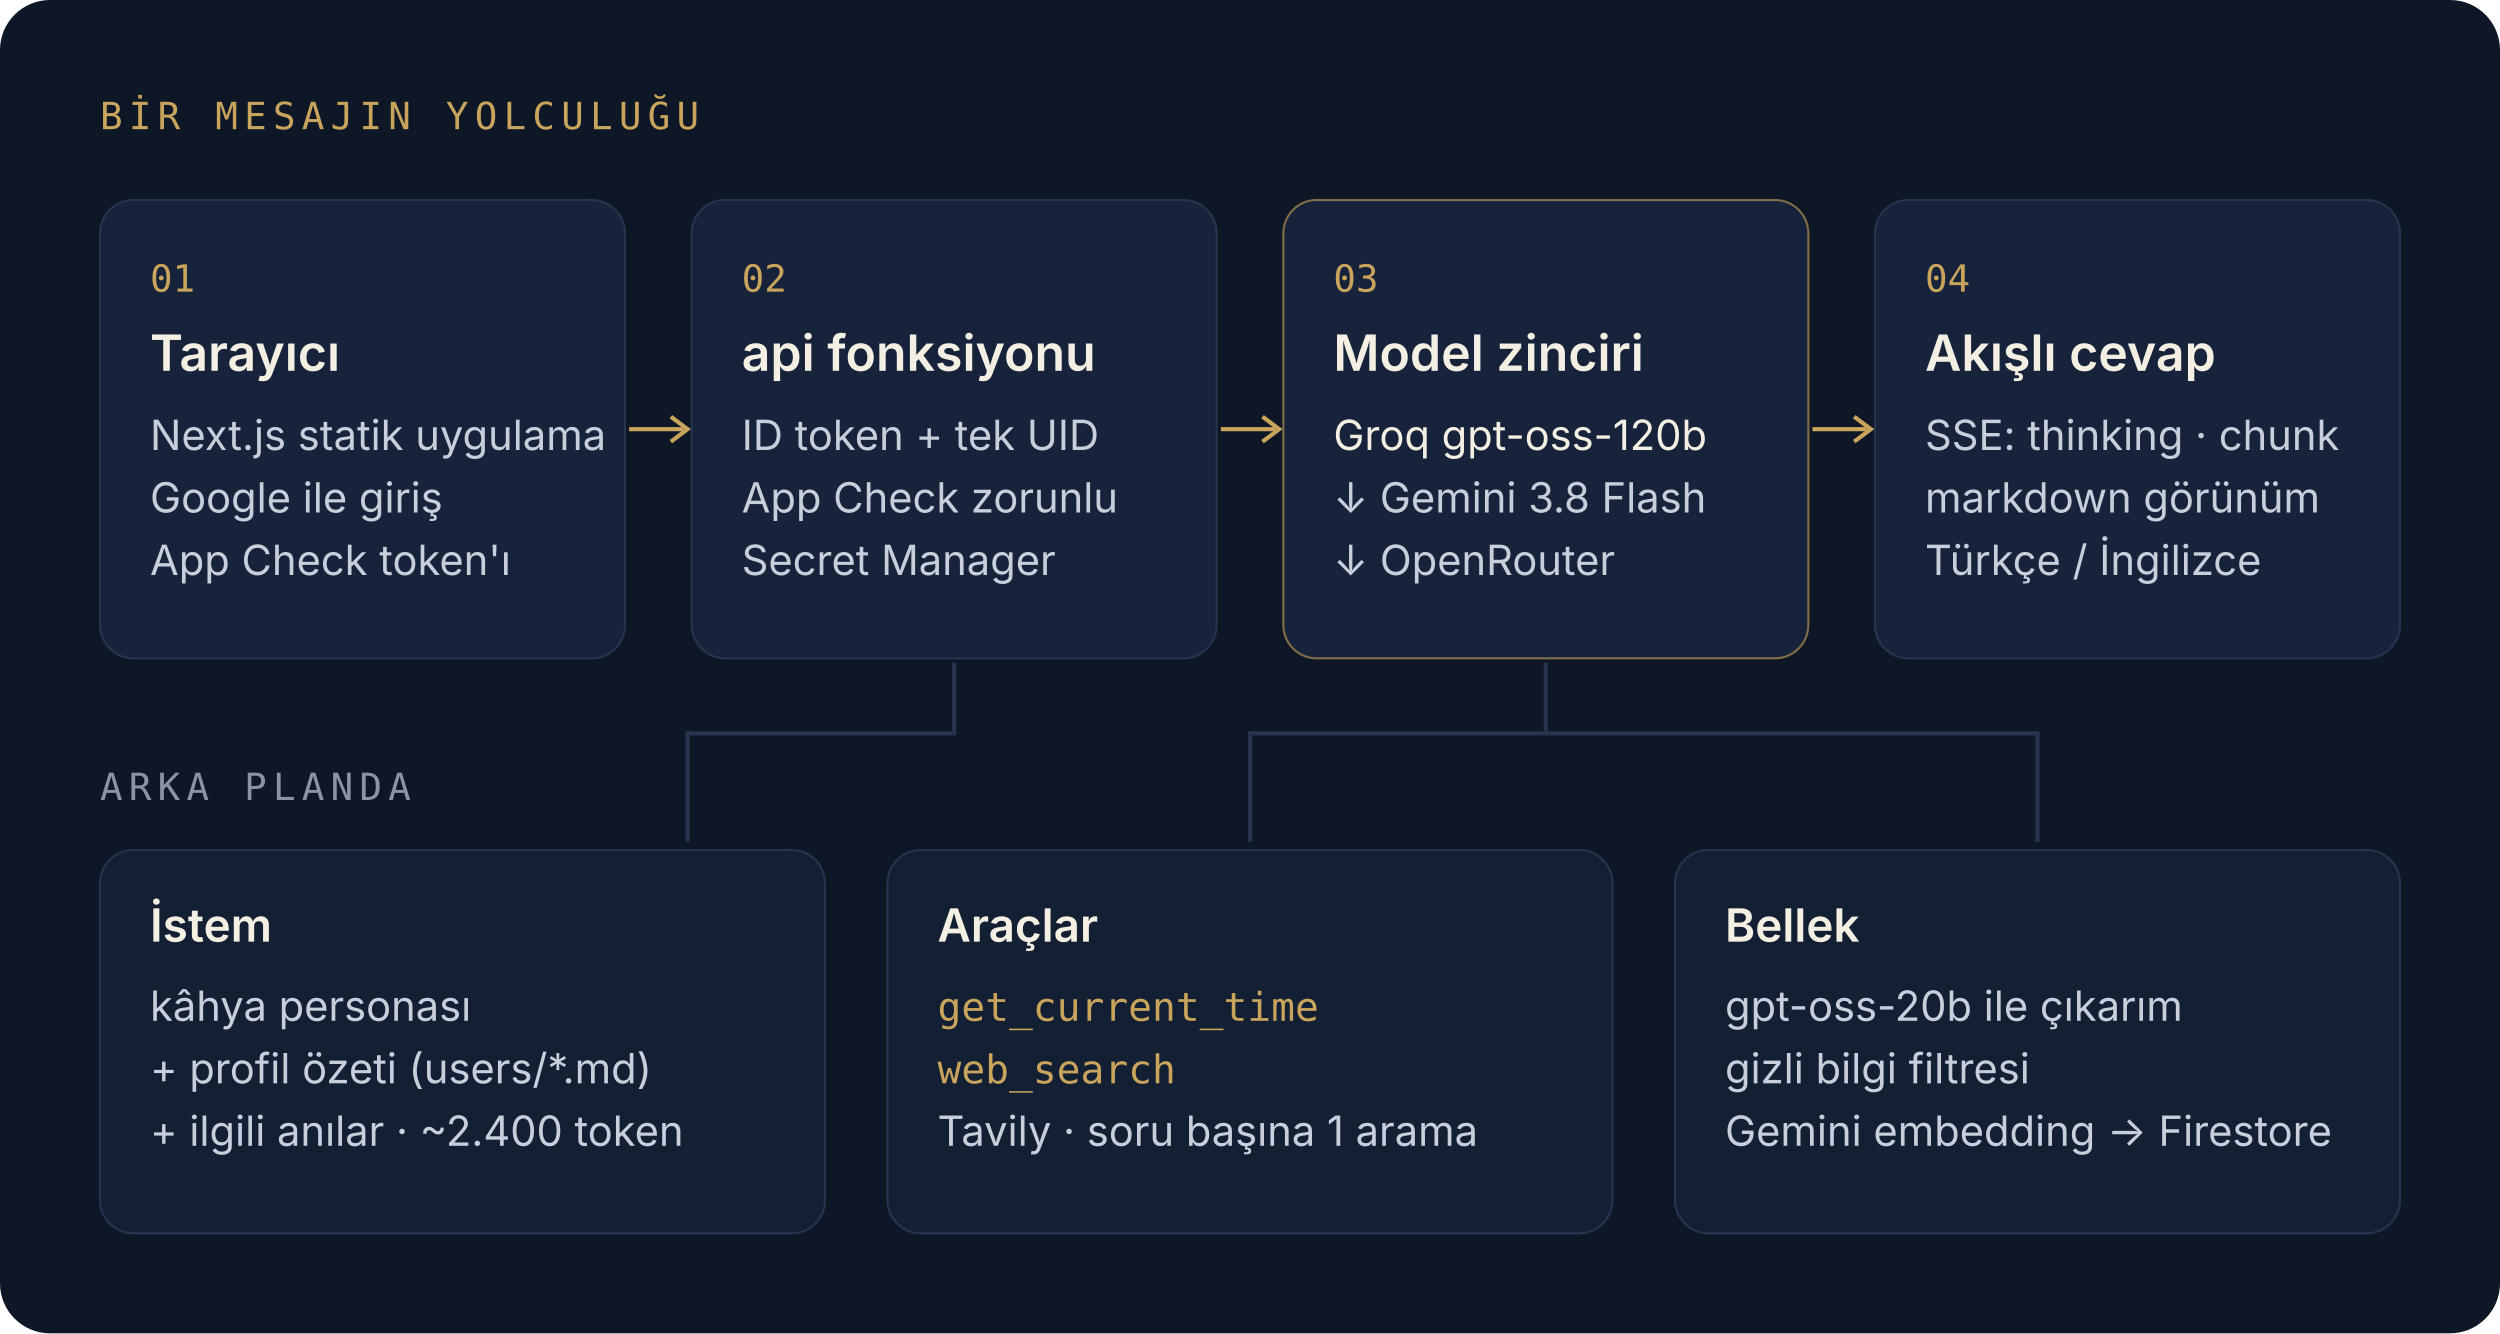
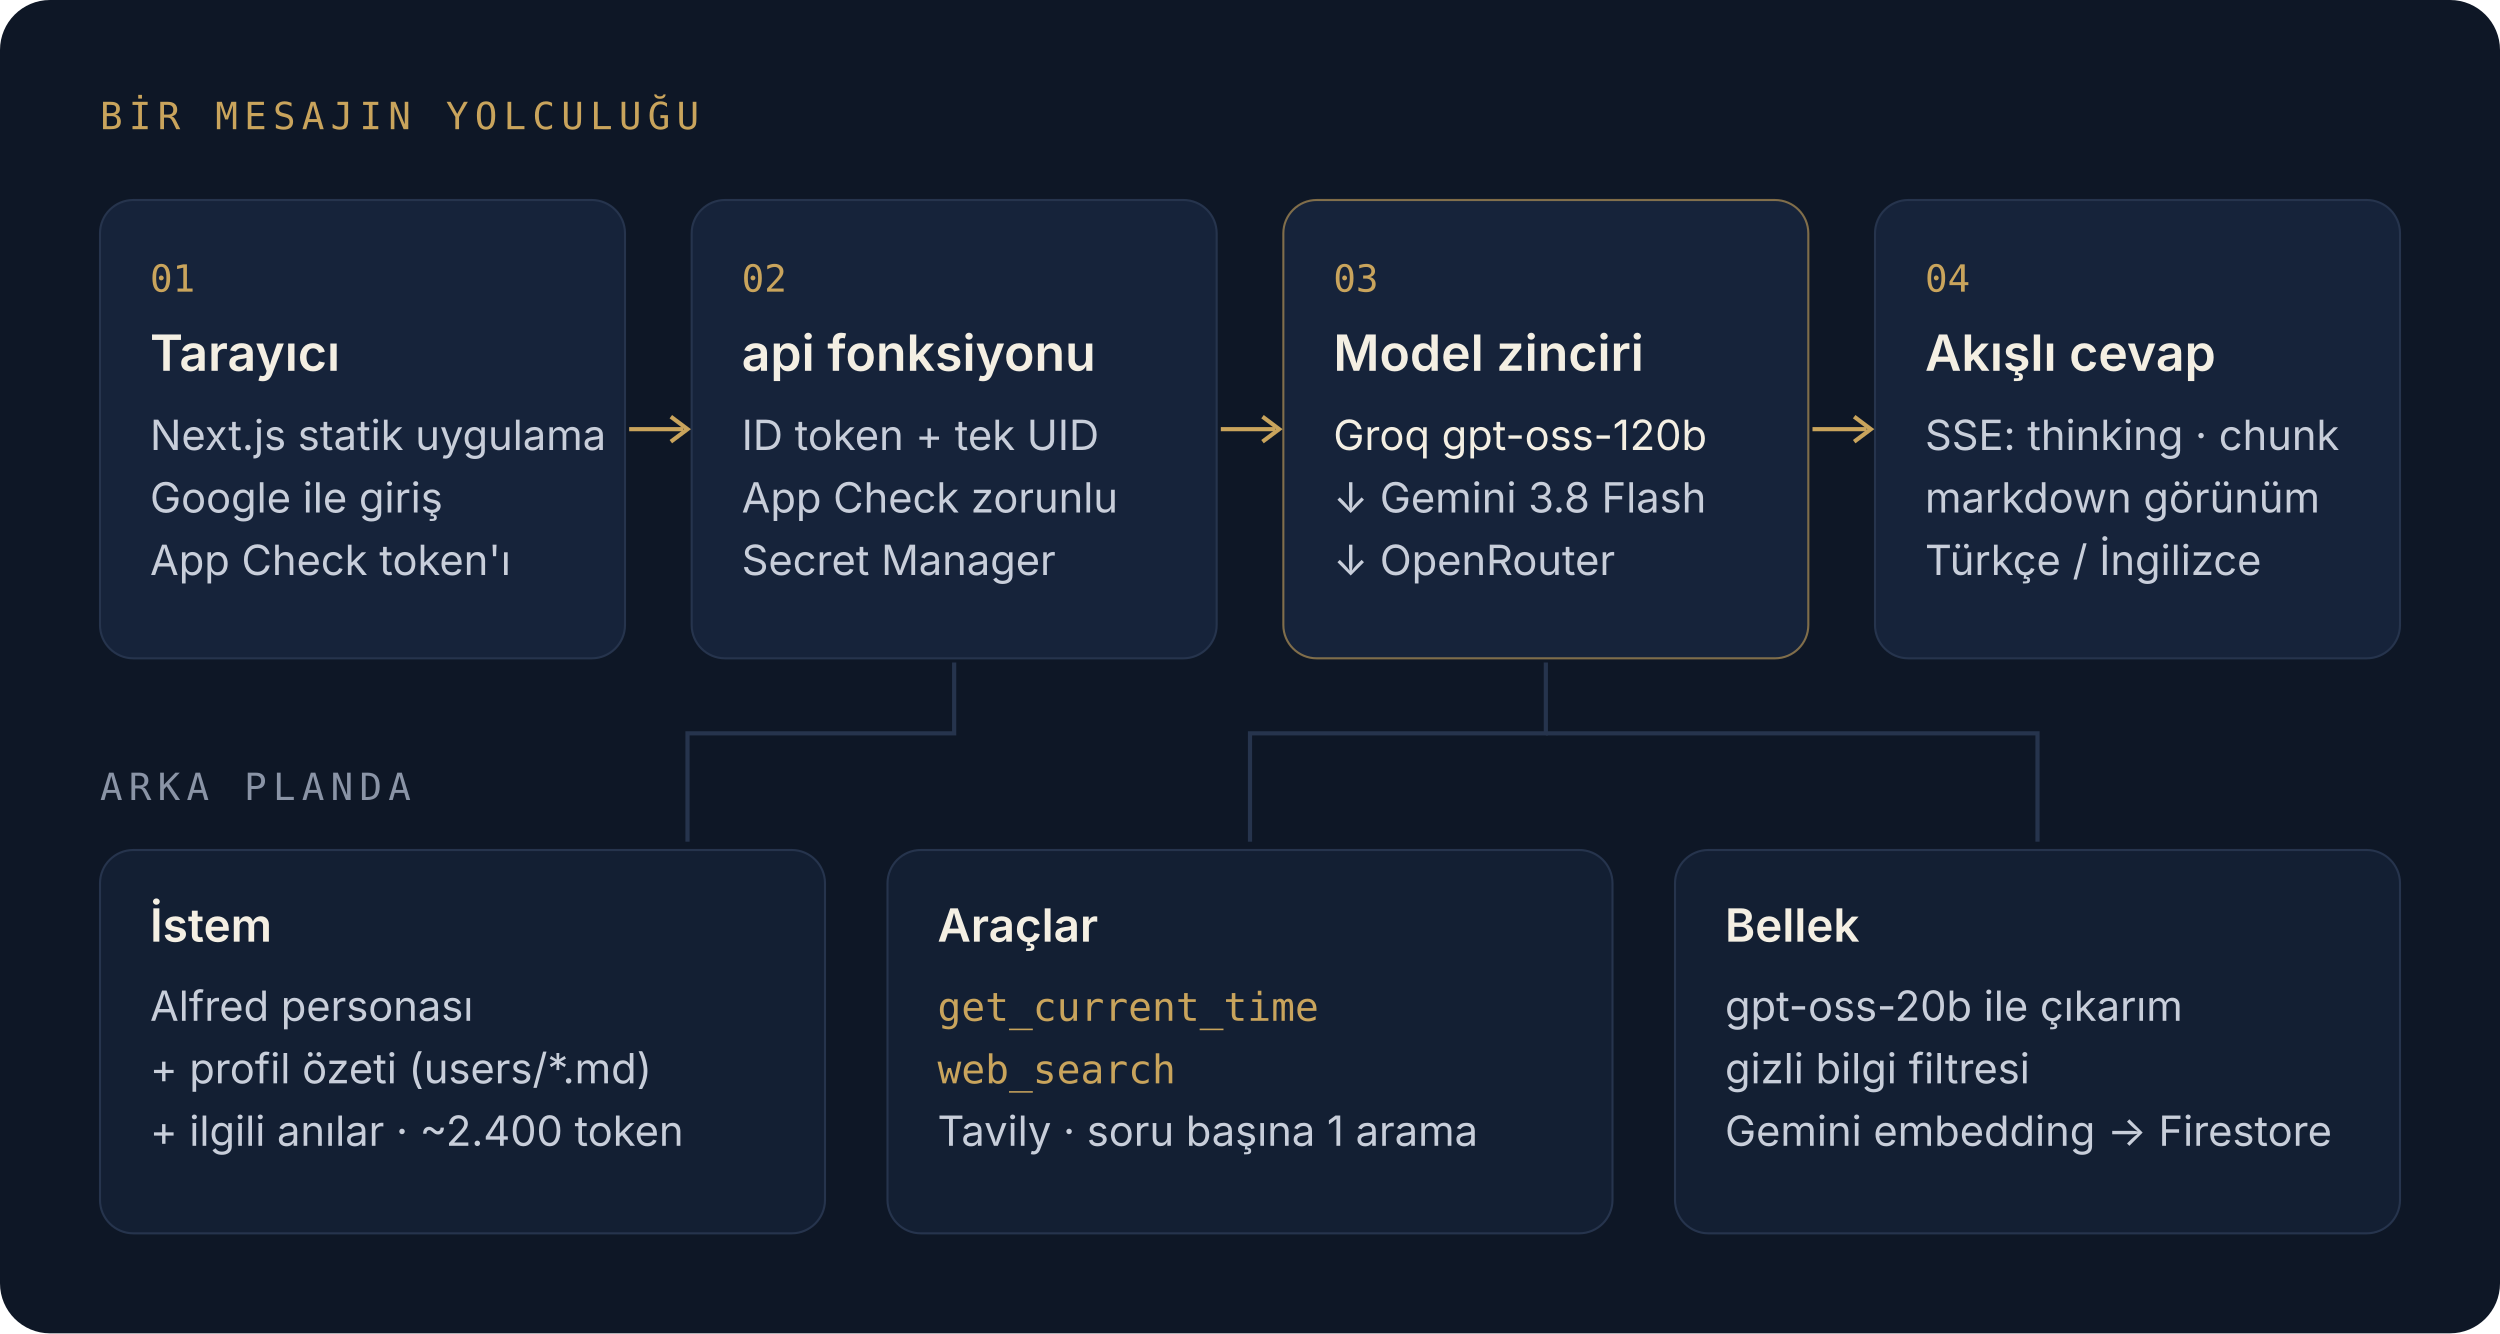
<svg xmlns="http://www.w3.org/2000/svg" width="1200" height="640" viewBox="0 0 1200 640" role="img" aria-labelledby="arch-title arch-desc">
  <rect width="1200" height="640" rx="24" fill="#0E1726" />
  <text x="48" y="62" font-family="ui-monospace, SFMono-Regular, Menlo, monospace" font-size="18" letter-spacing="3" fill="#C9A45C">BİR MESAJIN YOLCULUĞU</text>
  <g id="request-path" font-family="-apple-system, BlinkMacSystemFont, 'Segoe UI', sans-serif">
    <g transform="translate(48 96)">
      <rect width="252" height="220" rx="16" fill="#16233A" stroke="#26344D" />
      <text x="24" y="44" font-family="ui-monospace, SFMono-Regular, Menlo, monospace" font-size="18" fill="#C9A45C">01</text>
      <text x="24" y="82" font-size="24" font-weight="600" fill="#F4EFE3">Tarayıcı</text>
      <text x="24" y="120" font-size="20" fill="#C8CEDA">Next.js statik uygulama</text>
      <text x="24" y="150" font-size="20" fill="#C8CEDA">Google ile giriş</text>
      <text x="24" y="180" font-size="20" fill="#C8CEDA">App Check token'ı</text>
    </g>
    <g transform="translate(332 96)">
      <rect width="252" height="220" rx="16" fill="#16233A" stroke="#26344D" />
      <text x="24" y="44" font-family="ui-monospace, SFMono-Regular, Menlo, monospace" font-size="18" fill="#C9A45C">02</text>
      <text x="24" y="82" font-size="24" font-weight="600" fill="#F4EFE3">api fonksiyonu</text>
      <text x="24" y="120" font-size="20" fill="#C8CEDA">ID token + tek UID</text>
      <text x="24" y="150" font-size="20" fill="#C8CEDA">App Check zorunlu</text>
      <text x="24" y="180" font-size="20" fill="#C8CEDA">Secret Manager</text>
    </g>
    <g transform="translate(616 96)">
      <rect width="252" height="220" rx="16" fill="#16233A" stroke="#C9A45C" stroke-opacity="0.6" />
      <text x="24" y="44" font-family="ui-monospace, SFMono-Regular, Menlo, monospace" font-size="18" fill="#C9A45C">03</text>
      <text x="24" y="82" font-size="24" font-weight="600" fill="#F4EFE3">Model zinciri</text>
      <text x="24" y="120" font-size="20" fill="#F4EFE3">Groq gpt-oss-120b</text>
      <text x="24" y="150" font-size="20" fill="#C8CEDA">↓ Gemini 3.8 Flash</text>
      <text x="24" y="180" font-size="20" fill="#C8CEDA">↓ OpenRouter</text>
    </g>
    <g transform="translate(900 96)">
      <rect width="252" height="220" rx="16" fill="#16233A" stroke="#26344D" />
      <text x="24" y="44" font-family="ui-monospace, SFMono-Regular, Menlo, monospace" font-size="18" fill="#C9A45C">04</text>
      <text x="24" y="82" font-size="24" font-weight="600" fill="#F4EFE3">Akışlı cevap</text>
      <text x="24" y="120" font-size="20" fill="#C8CEDA">SSE: thinking · chunk</text>
      <text x="24" y="150" font-size="20" fill="#C8CEDA">markdown görünüm</text>
      <text x="24" y="180" font-size="20" fill="#C8CEDA">Türkçe / İngilizce</text>
    </g>
    <g stroke="#C9A45C" stroke-width="2" fill="none">
      <path d="M302 206 H328" />
      <path d="M322 200 L330 206 L322 212" />
      <path d="M586 206 H612" />
      <path d="M606 200 L614 206 L606 212" />
      <path d="M870 206 H896" />
      <path d="M890 200 L898 206 L890 212" />
    </g>
  </g>
  <text x="48" y="384" font-family="ui-monospace, SFMono-Regular, Menlo, monospace" font-size="18" letter-spacing="3" fill="#8A94A6">ARKA PLANDA</text>
  <g id="background-work" font-family="-apple-system, BlinkMacSystemFont, 'Segoe UI', sans-serif">
    <g transform="translate(48 408)">
      <rect width="348" height="184" rx="16" fill="#131F33" stroke="#26344D" />
      <text x="24" y="44" font-size="22" font-weight="600" fill="#F4EFE3">İstem</text>
-       <text x="24" y="82" font-size="20" fill="#C8CEDA">kâhya personası</text>
+       <text x="24" y="82" font-size="20" fill="#C8CEDA">Alfred personası</text>
      <text x="24" y="112" font-size="20" fill="#C8CEDA">+ profil özeti (users/*.md)</text>
      <text x="24" y="142" font-size="20" fill="#C8CEDA">+ ilgili anılar · ~2.400 token</text>
    </g>
    <g transform="translate(426 408)">
      <rect width="348" height="184" rx="16" fill="#131F33" stroke="#26344D" />
      <text x="24" y="44" font-size="22" font-weight="600" fill="#F4EFE3">Araçlar</text>
      <text x="24" y="82" font-family="ui-monospace, SFMono-Regular, Menlo, monospace" font-size="19" fill="#C9A45C">get_current_time</text>
      <text x="24" y="112" font-family="ui-monospace, SFMono-Regular, Menlo, monospace" font-size="19" fill="#C9A45C">web_search</text>
      <text x="24" y="142" font-size="20" fill="#C8CEDA">Tavily · soru başına 1 arama</text>
    </g>
    <g transform="translate(804 408)">
      <rect width="348" height="184" rx="16" fill="#131F33" stroke="#26344D" />
      <text x="24" y="44" font-size="22" font-weight="600" fill="#F4EFE3">Bellek</text>
      <text x="24" y="82" font-size="20" fill="#C8CEDA">gpt-oss-20b ile çıkarım</text>
      <text x="24" y="112" font-size="20" fill="#C8CEDA">gizli bilgi filtresi</text>
      <text x="24" y="142" font-size="20" fill="#C8CEDA">Gemini embedding → Firestore</text>
    </g>
    <g stroke="#26344D" stroke-width="2" fill="none">
      <path d="M458 318 V352 H330 V404" />
      <path d="M742 318 V352 H600 V404" />
      <path d="M742 352 H978 V404" />
    </g>
  </g>
</svg>
